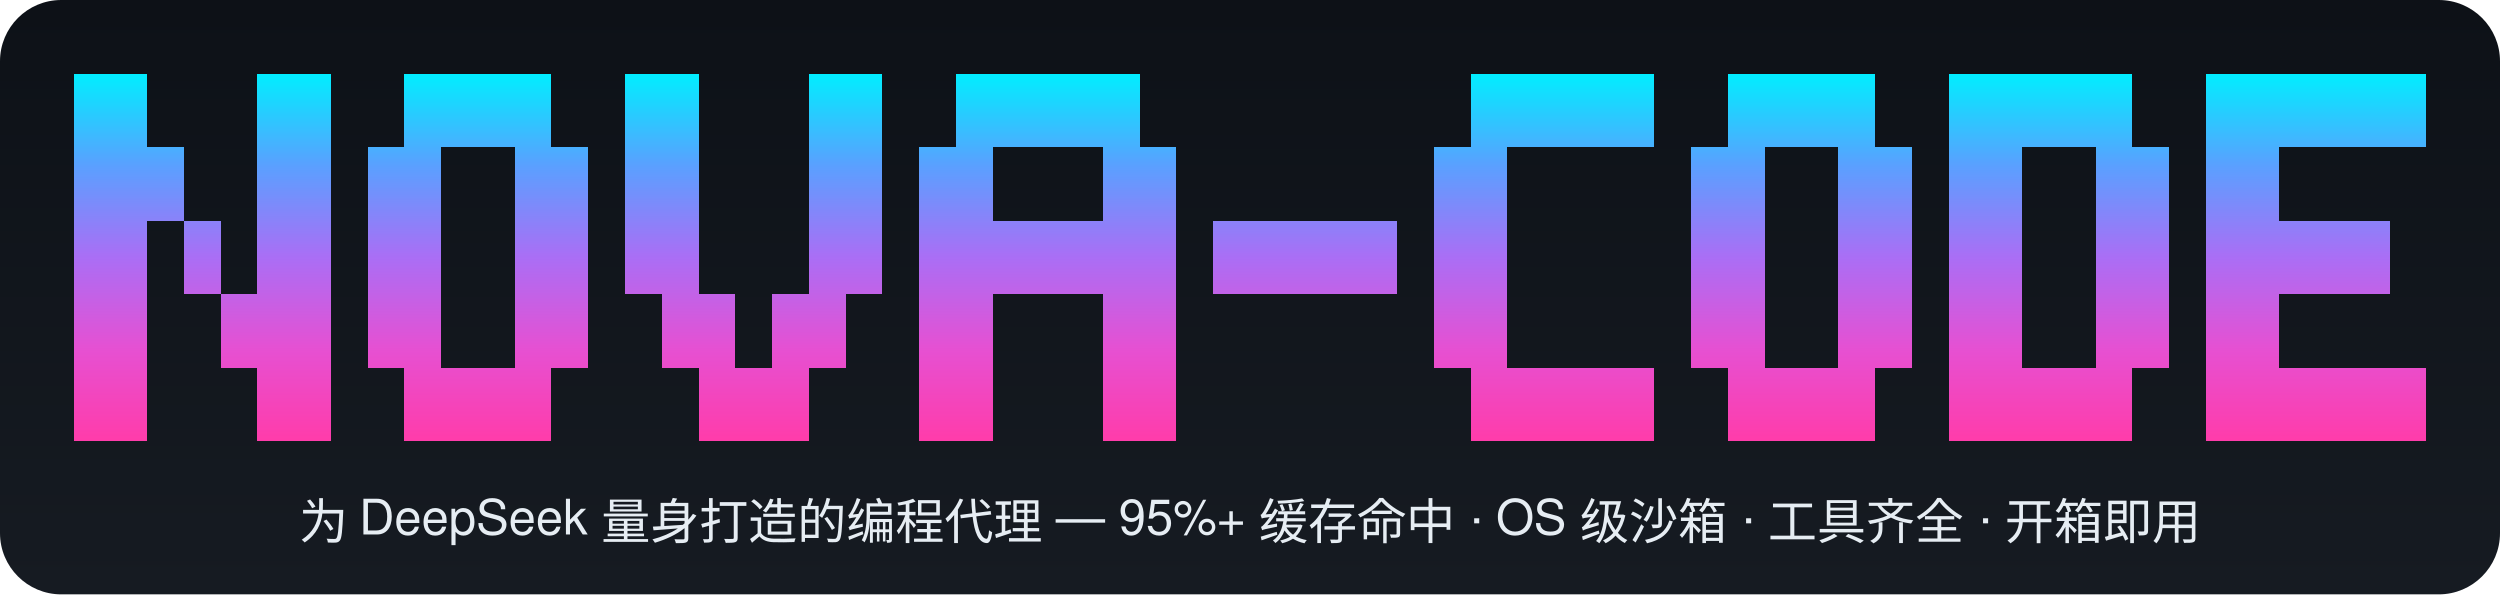
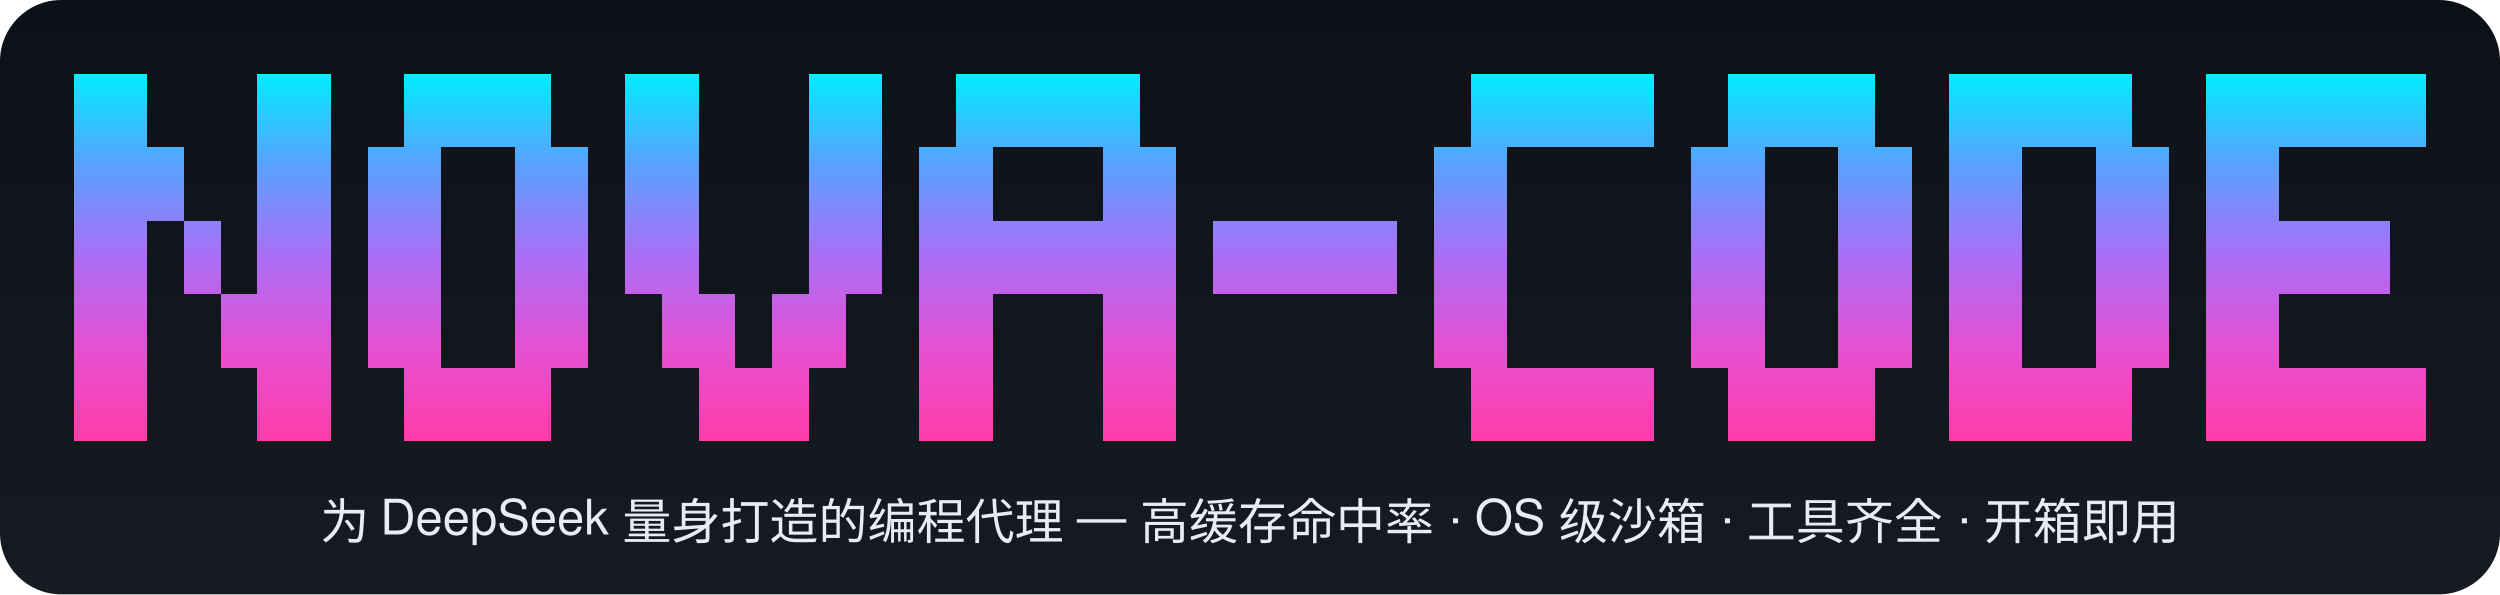
<svg xmlns="http://www.w3.org/2000/svg" width="816" height="194" viewBox="0 0 816 194" role="img" aria-label="NOVA-CODE">
  <defs>
    <linearGradient id="novaGradient" gradientUnits="userSpaceOnUse" x1="0" y1="24" x2="0" y2="144">
      <stop offset="0" stop-color="#00eeff" />
      <stop offset="0.25" stop-color="#5aa0ff" />
      <stop offset="0.5" stop-color="#aa6ef5" />
      <stop offset="0.75" stop-color="#e650d2" />
      <stop offset="1" stop-color="#ff3caa" />
    </linearGradient>
    <linearGradient id="novaBackground" gradientUnits="userSpaceOnUse" x1="0" y1="0" x2="0" y2="194">
      <stop offset="0" stop-color="#0d1117" />
      <stop offset="1" stop-color="#161b22" />
    </linearGradient>
  </defs>
  <rect x="0" y="0" width="816" height="194" rx="20" ry="20" fill="url(#novaBackground)" />
  <g fill="url(#novaGradient)" shape-rendering="crispEdges">
    <rect x="24" y="24" width="12" height="24" />
    <rect x="36" y="24" width="12" height="24" />
    <rect x="84" y="24" width="12" height="24" />
    <rect x="96" y="24" width="12" height="24" />
    <rect x="132" y="24" width="12" height="24" />
    <rect x="144" y="24" width="12" height="24" />
    <rect x="156" y="24" width="12" height="24" />
    <rect x="168" y="24" width="12" height="24" />
    <rect x="204" y="24" width="12" height="24" />
    <rect x="216" y="24" width="12" height="24" />
    <rect x="264" y="24" width="12" height="24" />
    <rect x="276" y="24" width="12" height="24" />
    <rect x="312" y="24" width="12" height="24" />
    <rect x="324" y="24" width="12" height="24" />
    <rect x="336" y="24" width="12" height="24" />
    <rect x="348" y="24" width="12" height="24" />
    <rect x="360" y="24" width="12" height="24" />
    <rect x="480" y="24" width="12" height="24" />
    <rect x="492" y="24" width="12" height="24" />
    <rect x="504" y="24" width="12" height="24" />
    <rect x="516" y="24" width="12" height="24" />
    <rect x="528" y="24" width="12" height="24" />
    <rect x="564" y="24" width="12" height="24" />
    <rect x="576" y="24" width="12" height="24" />
    <rect x="588" y="24" width="12" height="24" />
    <rect x="600" y="24" width="12" height="24" />
    <rect x="636" y="24" width="12" height="24" />
    <rect x="648" y="24" width="12" height="24" />
    <rect x="660" y="24" width="12" height="24" />
    <rect x="672" y="24" width="12" height="24" />
    <rect x="684" y="24" width="12" height="24" />
    <rect x="720" y="24" width="12" height="24" />
    <rect x="732" y="24" width="12" height="24" />
    <rect x="744" y="24" width="12" height="24" />
    <rect x="756" y="24" width="12" height="24" />
    <rect x="768" y="24" width="12" height="24" />
    <rect x="780" y="24" width="12" height="24" />
    <rect x="24" y="48" width="12" height="24" />
    <rect x="36" y="48" width="12" height="24" />
    <rect x="48" y="48" width="12" height="24" />
    <rect x="84" y="48" width="12" height="24" />
    <rect x="96" y="48" width="12" height="24" />
    <rect x="120" y="48" width="12" height="24" />
    <rect x="132" y="48" width="12" height="24" />
    <rect x="168" y="48" width="12" height="24" />
    <rect x="180" y="48" width="12" height="24" />
    <rect x="204" y="48" width="12" height="24" />
    <rect x="216" y="48" width="12" height="24" />
    <rect x="264" y="48" width="12" height="24" />
    <rect x="276" y="48" width="12" height="24" />
    <rect x="300" y="48" width="12" height="24" />
    <rect x="312" y="48" width="12" height="24" />
    <rect x="360" y="48" width="12" height="24" />
    <rect x="372" y="48" width="12" height="24" />
    <rect x="468" y="48" width="12" height="24" />
    <rect x="480" y="48" width="12" height="24" />
    <rect x="552" y="48" width="12" height="24" />
    <rect x="564" y="48" width="12" height="24" />
    <rect x="600" y="48" width="12" height="24" />
    <rect x="612" y="48" width="12" height="24" />
    <rect x="636" y="48" width="12" height="24" />
    <rect x="648" y="48" width="12" height="24" />
    <rect x="684" y="48" width="12" height="24" />
    <rect x="696" y="48" width="12" height="24" />
    <rect x="720" y="48" width="12" height="24" />
    <rect x="732" y="48" width="12" height="24" />
    <rect x="24" y="72" width="12" height="24" />
    <rect x="36" y="72" width="12" height="24" />
    <rect x="60" y="72" width="12" height="24" />
    <rect x="84" y="72" width="12" height="24" />
    <rect x="96" y="72" width="12" height="24" />
    <rect x="120" y="72" width="12" height="24" />
    <rect x="132" y="72" width="12" height="24" />
    <rect x="168" y="72" width="12" height="24" />
    <rect x="180" y="72" width="12" height="24" />
    <rect x="204" y="72" width="12" height="24" />
    <rect x="216" y="72" width="12" height="24" />
    <rect x="264" y="72" width="12" height="24" />
    <rect x="276" y="72" width="12" height="24" />
    <rect x="300" y="72" width="12" height="24" />
    <rect x="312" y="72" width="12" height="24" />
    <rect x="324" y="72" width="12" height="24" />
    <rect x="336" y="72" width="12" height="24" />
    <rect x="348" y="72" width="12" height="24" />
    <rect x="360" y="72" width="12" height="24" />
    <rect x="372" y="72" width="12" height="24" />
    <rect x="396" y="72" width="12" height="24" />
    <rect x="408" y="72" width="12" height="24" />
    <rect x="420" y="72" width="12" height="24" />
    <rect x="432" y="72" width="12" height="24" />
    <rect x="444" y="72" width="12" height="24" />
    <rect x="468" y="72" width="12" height="24" />
    <rect x="480" y="72" width="12" height="24" />
    <rect x="552" y="72" width="12" height="24" />
    <rect x="564" y="72" width="12" height="24" />
    <rect x="600" y="72" width="12" height="24" />
    <rect x="612" y="72" width="12" height="24" />
    <rect x="636" y="72" width="12" height="24" />
    <rect x="648" y="72" width="12" height="24" />
    <rect x="684" y="72" width="12" height="24" />
    <rect x="696" y="72" width="12" height="24" />
    <rect x="720" y="72" width="12" height="24" />
    <rect x="732" y="72" width="12" height="24" />
    <rect x="744" y="72" width="12" height="24" />
    <rect x="756" y="72" width="12" height="24" />
    <rect x="768" y="72" width="12" height="24" />
    <rect x="24" y="96" width="12" height="24" />
    <rect x="36" y="96" width="12" height="24" />
    <rect x="72" y="96" width="12" height="24" />
    <rect x="84" y="96" width="12" height="24" />
    <rect x="96" y="96" width="12" height="24" />
    <rect x="120" y="96" width="12" height="24" />
    <rect x="132" y="96" width="12" height="24" />
    <rect x="168" y="96" width="12" height="24" />
    <rect x="180" y="96" width="12" height="24" />
    <rect x="216" y="96" width="12" height="24" />
    <rect x="228" y="96" width="12" height="24" />
    <rect x="252" y="96" width="12" height="24" />
    <rect x="264" y="96" width="12" height="24" />
    <rect x="300" y="96" width="12" height="24" />
    <rect x="312" y="96" width="12" height="24" />
    <rect x="360" y="96" width="12" height="24" />
    <rect x="372" y="96" width="12" height="24" />
    <rect x="468" y="96" width="12" height="24" />
    <rect x="480" y="96" width="12" height="24" />
    <rect x="552" y="96" width="12" height="24" />
    <rect x="564" y="96" width="12" height="24" />
    <rect x="600" y="96" width="12" height="24" />
    <rect x="612" y="96" width="12" height="24" />
    <rect x="636" y="96" width="12" height="24" />
    <rect x="648" y="96" width="12" height="24" />
    <rect x="684" y="96" width="12" height="24" />
    <rect x="696" y="96" width="12" height="24" />
    <rect x="720" y="96" width="12" height="24" />
    <rect x="732" y="96" width="12" height="24" />
    <rect x="24" y="120" width="12" height="24" />
    <rect x="36" y="120" width="12" height="24" />
    <rect x="84" y="120" width="12" height="24" />
    <rect x="96" y="120" width="12" height="24" />
    <rect x="132" y="120" width="12" height="24" />
    <rect x="144" y="120" width="12" height="24" />
    <rect x="156" y="120" width="12" height="24" />
    <rect x="168" y="120" width="12" height="24" />
    <rect x="228" y="120" width="12" height="24" />
    <rect x="240" y="120" width="12" height="24" />
    <rect x="252" y="120" width="12" height="24" />
    <rect x="300" y="120" width="12" height="24" />
    <rect x="312" y="120" width="12" height="24" />
    <rect x="360" y="120" width="12" height="24" />
    <rect x="372" y="120" width="12" height="24" />
    <rect x="480" y="120" width="12" height="24" />
    <rect x="492" y="120" width="12" height="24" />
    <rect x="504" y="120" width="12" height="24" />
    <rect x="516" y="120" width="12" height="24" />
    <rect x="528" y="120" width="12" height="24" />
    <rect x="564" y="120" width="12" height="24" />
    <rect x="576" y="120" width="12" height="24" />
    <rect x="588" y="120" width="12" height="24" />
    <rect x="600" y="120" width="12" height="24" />
    <rect x="636" y="120" width="12" height="24" />
    <rect x="648" y="120" width="12" height="24" />
    <rect x="660" y="120" width="12" height="24" />
    <rect x="672" y="120" width="12" height="24" />
    <rect x="684" y="120" width="12" height="24" />
    <rect x="720" y="120" width="12" height="24" />
    <rect x="732" y="120" width="12" height="24" />
    <rect x="744" y="120" width="12" height="24" />
    <rect x="756" y="120" width="12" height="24" />
    <rect x="768" y="120" width="12" height="24" />
    <rect x="780" y="120" width="12" height="24" />
  </g>
-   <text x="408" y="176" text-anchor="middle" textLength="768" lengthAdjust="spacingAndGlyphs" font-family="-apple-system, BlinkMacSystemFont, 'Segoe UI', 'PingFang SC', 'Microsoft YaHei', Helvetica, Arial, sans-serif" font-size="16" fill="#e6edf3">为 DeepSeek 量身打造的编程代理 — 95%+ 缓存命中 · OS 级沙箱 · 工具齐全 · 开箱即用</text>
+   <text x="408" y="176" text-anchor="middle" textLength="768" lengthAdjust="spacingAndGlyphs" font-family="-apple-system, BlinkMacSystemFont, 'Segoe UI', 'PingFang SC', 'Microsoft YaHei', Helvetica, Arial, sans-serif" font-size="16" fill="#e6edf3">为 DeepSeek 量身打造的编程代理 — 高缓存命中率 · OS 级沙箱 · 工具齐全 · 开箱即用</text>
</svg>
